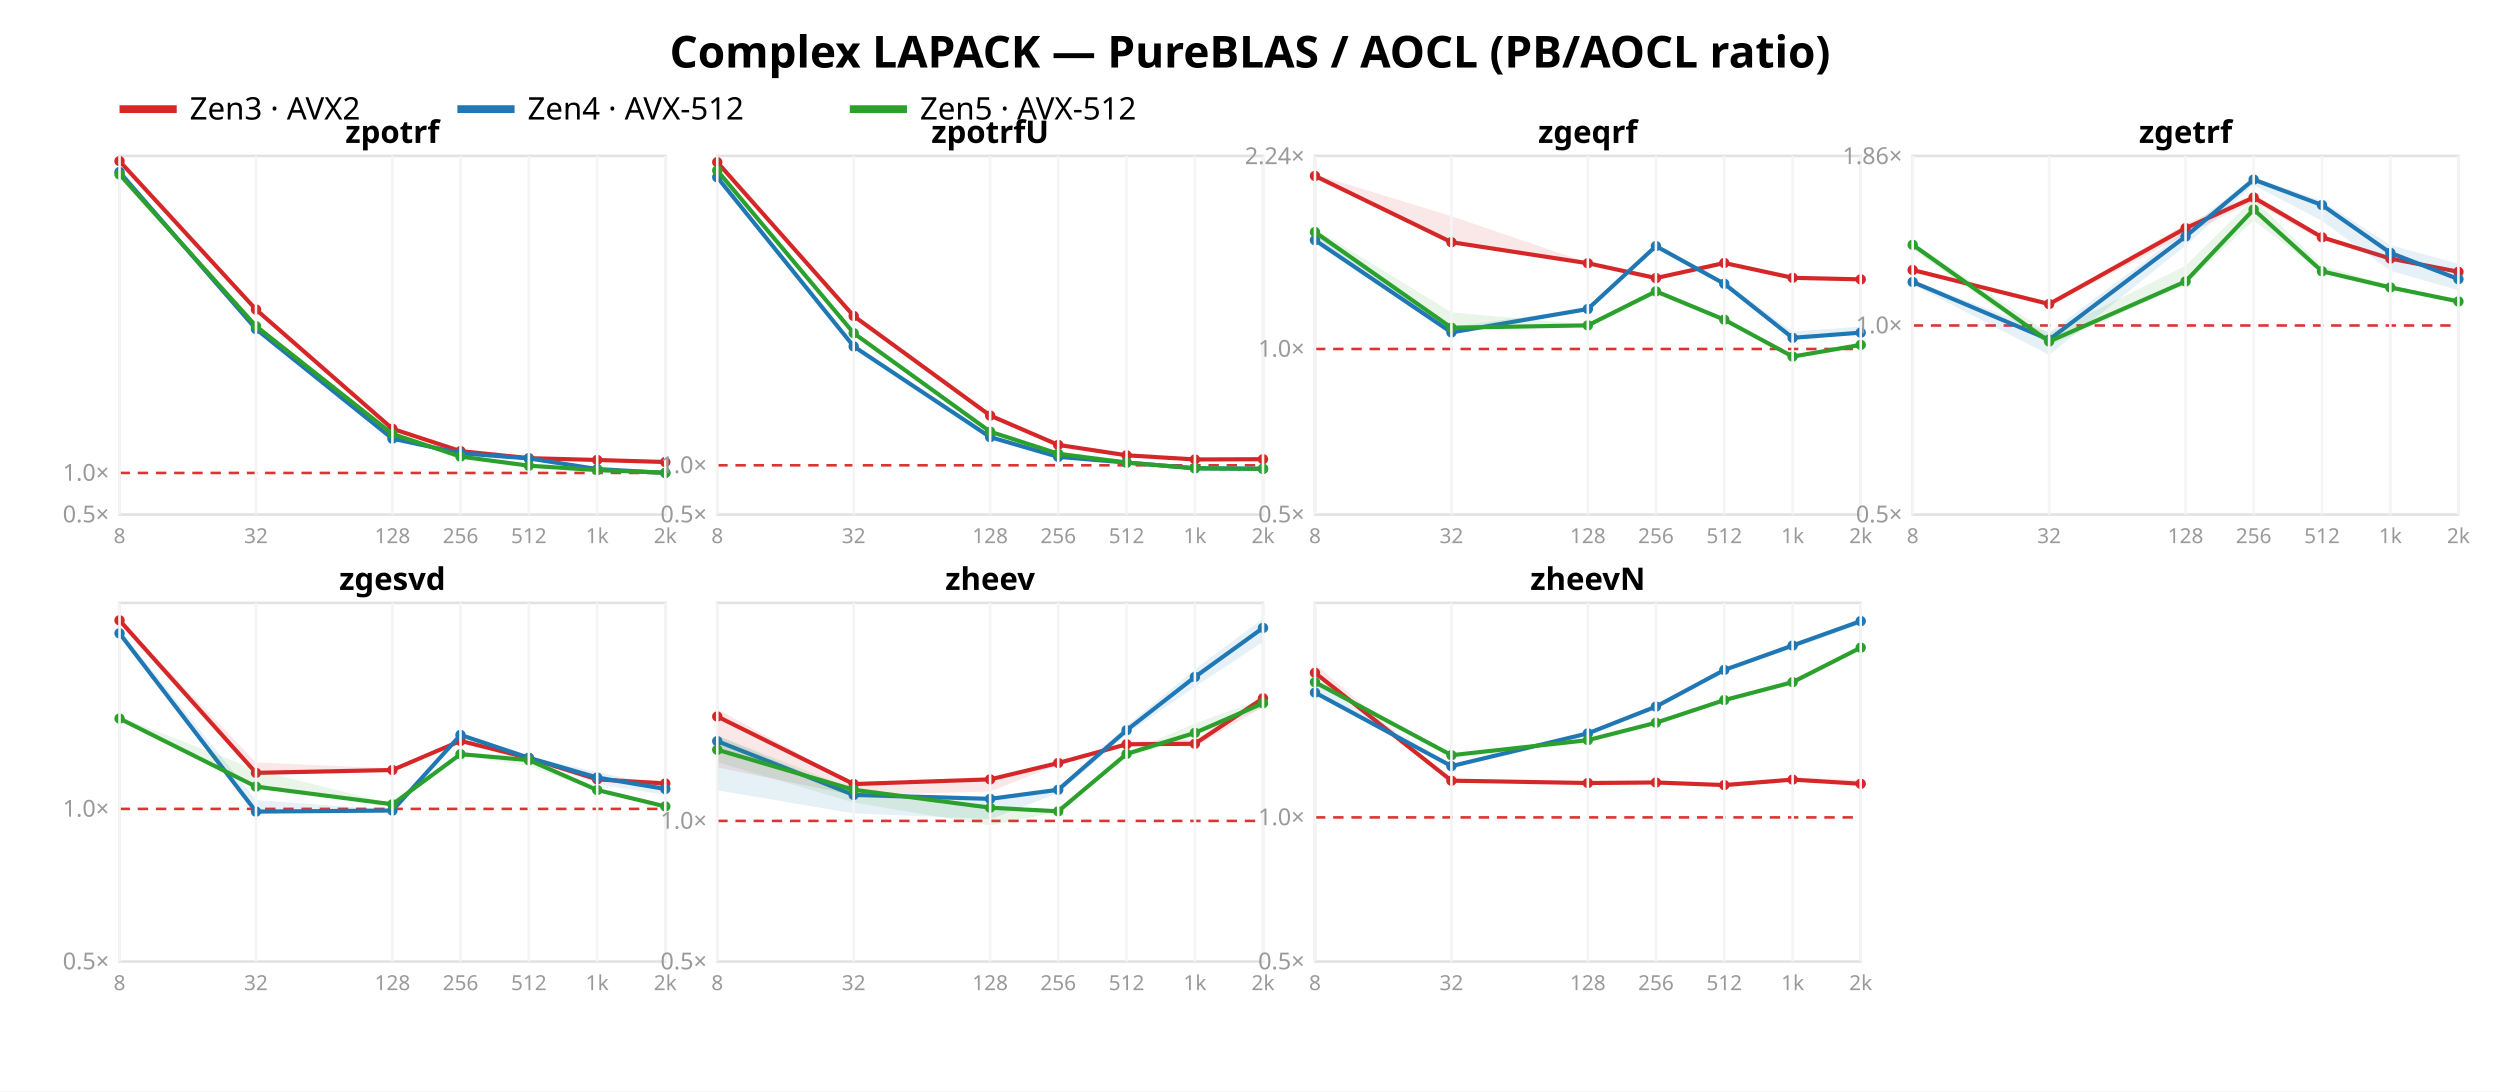
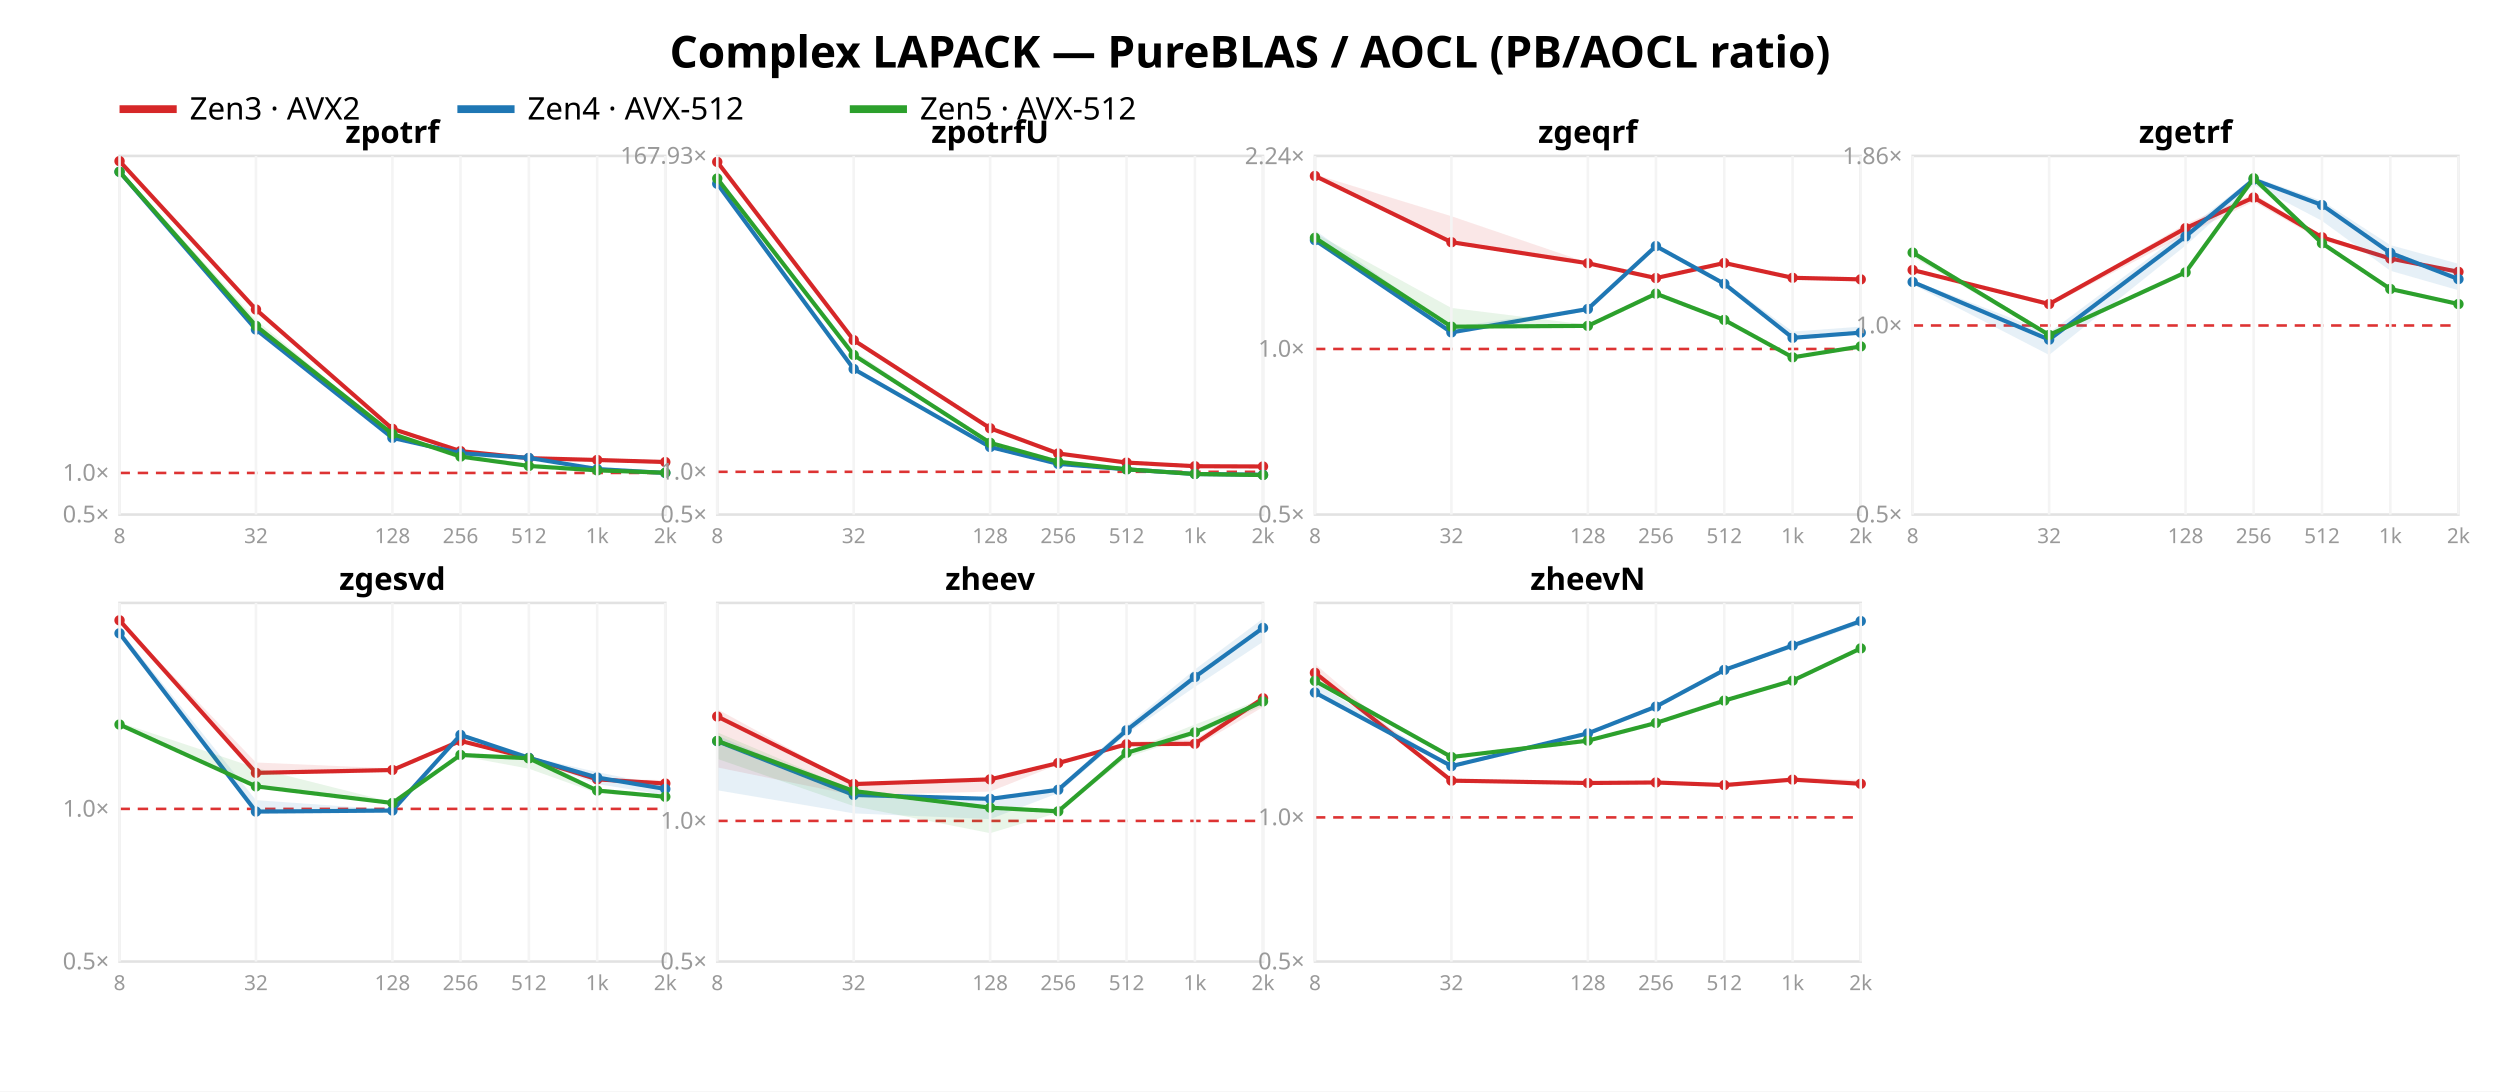
<svg xmlns="http://www.w3.org/2000/svg" width="962" height="420" font-family="sans-serif">
  <rect width="962" height="420" fill="white" />
  <text x="481.0" y="26" text-anchor="middle" font-size="17" font-weight="bold">Complex LAPACK — PureBLAS / AOCL (PB/AOCL ratio)</text>
  <line x1="46" y1="42" x2="68" y2="42" stroke="#d62728" stroke-width="3" />
  <text x="73" y="46" font-size="12">Zen3 · AVX2</text>
  <line x1="176" y1="42" x2="198" y2="42" stroke="#1f77b4" stroke-width="3" />
  <text x="203" y="46" font-size="12">Zen4 · AVX-512</text>
  <line x1="327" y1="42" x2="349" y2="42" stroke="#2ca02c" stroke-width="3" />
  <text x="354" y="46" font-size="12">Zen5 · AVX-512</text>
  <rect x="46" y="60" width="210" height="138" fill="none" stroke="#e2e2e2" />
  <line x1="46" y1="181.99" x2="256" y2="181.99" stroke="#d33" stroke-dasharray="4 3" />
  <text x="42" y="201.0" text-anchor="end" font-size="9" fill="#999">0.5×</text>
  <text x="42" y="184.99" text-anchor="end" font-size="9" fill="#999">1.0×</text>
  <polygon points="46.0,61.8 98.5,118.8 151.0,164.7 177.2,173.5 203.5,176.2 229.8,176.9 256.0,177.8 256.0,177.8 229.8,177.1 203.5,176.3 177.2,173.8 151.0,165.1 98.5,119.7 46.0,62.3" fill="#d62728" opacity="0.11" />
  <polyline points="46.0,62.0 98.5,119.1 151.0,165.0 177.2,173.6 203.5,176.3 229.8,177.0 256.0,177.8" fill="none" stroke="#d62728" stroke-width="1.6" />
  <circle cx="46.0" cy="62.0" r="2" fill="#d62728" />
  <circle cx="98.5" cy="119.1" r="2" fill="#d62728" />
  <circle cx="151.0" cy="165.0" r="2" fill="#d62728" />
  <circle cx="177.2" cy="173.6" r="2" fill="#d62728" />
  <circle cx="203.5" cy="176.3" r="2" fill="#d62728" />
  <circle cx="229.8" cy="177.0" r="2" fill="#d62728" />
  <circle cx="256.0" cy="177.8" r="2" fill="#d62728" />
-   <polygon points="46.0,65.9 98.5,126.4 151.0,168.6 177.2,174.1 203.5,176.3 229.8,180.5 256.0,182.0 256.0,182.1 229.8,180.7 203.5,176.4 177.2,174.6 151.0,168.9 98.5,126.9 46.0,66.5" fill="#1f77b4" opacity="0.11" />
-   <polyline points="46.0,66.2 98.5,126.6 151.0,168.8 177.2,174.4 203.5,176.4 229.8,180.5 256.0,182.0" fill="none" stroke="#1f77b4" stroke-width="1.6" />
-   <circle cx="46.0" cy="66.2" r="2" fill="#1f77b4" />
-   <circle cx="98.5" cy="126.6" r="2" fill="#1f77b4" />
-   <circle cx="151.0" cy="168.8" r="2" fill="#1f77b4" />
+   <polygon points="46.0,65.8 98.5,126.6 151.0,168.4 177.2,174.3 203.5,176.1 229.8,180.4 256.0,182.0 256.0,182.1 229.8,180.6 203.5,176.3 177.2,174.6 151.0,168.6 98.5,127.4 46.0,66.5" fill="#1f77b4" opacity="0.11" />
+   <polyline points="46.0,66.1 98.5,126.8 151.0,168.5 177.2,174.4 203.5,176.2 229.8,180.5 256.0,182.0" fill="none" stroke="#1f77b4" stroke-width="1.6" />
+   <circle cx="46.0" cy="66.1" r="2" fill="#1f77b4" />
+   <circle cx="98.5" cy="126.8" r="2" fill="#1f77b4" />
+   <circle cx="151.0" cy="168.5" r="2" fill="#1f77b4" />
  <circle cx="177.2" cy="174.4" r="2" fill="#1f77b4" />
-   <circle cx="203.5" cy="176.4" r="2" fill="#1f77b4" />
+   <circle cx="203.5" cy="176.2" r="2" fill="#1f77b4" />
  <circle cx="229.8" cy="180.5" r="2" fill="#1f77b4" />
  <circle cx="256.0" cy="182.0" r="2" fill="#1f77b4" />
-   <polygon points="46.0,66.2 98.5,124.9 151.0,166.9 177.2,175.4 203.5,179.1 229.8,180.9 256.0,181.9 256.0,182.0 229.8,181.0 203.5,179.3 177.2,175.9 151.0,167.1 98.5,126.0 46.0,67.6" fill="#2ca02c" opacity="0.11" />
-   <polyline points="46.0,67.1 98.5,125.5 151.0,167.0 177.2,175.7 203.5,179.2 229.8,180.9 256.0,181.9" fill="none" stroke="#2ca02c" stroke-width="1.6" />
-   <circle cx="46.0" cy="67.1" r="2" fill="#2ca02c" />
-   <circle cx="98.5" cy="125.5" r="2" fill="#2ca02c" />
+   <polygon points="46.0,65.2 98.5,123.1 151.0,166.9 177.2,175.6 203.5,179.2 229.8,180.9 256.0,181.9 256.0,181.9 229.8,181.1 203.5,179.4 177.2,175.9 151.0,167.1 98.5,126.1 46.0,66.9" fill="#2ca02c" opacity="0.11" />
+   <polyline points="46.0,66.1 98.5,125.4 151.0,167.0 177.2,175.7 203.5,179.3 229.8,181.0 256.0,181.9" fill="none" stroke="#2ca02c" stroke-width="1.6" />
+   <circle cx="46.0" cy="66.1" r="2" fill="#2ca02c" />
+   <circle cx="98.5" cy="125.4" r="2" fill="#2ca02c" />
  <circle cx="151.0" cy="167.0" r="2" fill="#2ca02c" />
  <circle cx="177.2" cy="175.7" r="2" fill="#2ca02c" />
-   <circle cx="203.5" cy="179.2" r="2" fill="#2ca02c" />
-   <circle cx="229.8" cy="180.9" r="2" fill="#2ca02c" />
+   <circle cx="203.5" cy="179.3" r="2" fill="#2ca02c" />
+   <circle cx="229.8" cy="181.0" r="2" fill="#2ca02c" />
  <circle cx="256.0" cy="181.9" r="2" fill="#2ca02c" />
  <text x="151.0" y="55" text-anchor="middle" font-size="12" font-weight="bold">zpotrf</text>
  <line x1="46.0" y1="60" x2="46.0" y2="198" stroke="#f4f4f4" />
  <text x="46.0" y="209" text-anchor="middle" font-size="8" fill="#999">8</text>
  <line x1="98.5" y1="60" x2="98.5" y2="198" stroke="#f4f4f4" />
  <text x="98.5" y="209" text-anchor="middle" font-size="8" fill="#999">32</text>
  <line x1="151.0" y1="60" x2="151.0" y2="198" stroke="#f4f4f4" />
  <text x="151.0" y="209" text-anchor="middle" font-size="8" fill="#999">128</text>
  <line x1="177.2" y1="60" x2="177.2" y2="198" stroke="#f4f4f4" />
  <text x="177.2" y="209" text-anchor="middle" font-size="8" fill="#999">256</text>
  <line x1="203.5" y1="60" x2="203.5" y2="198" stroke="#f4f4f4" />
  <text x="203.5" y="209" text-anchor="middle" font-size="8" fill="#999">512</text>
  <line x1="229.8" y1="60" x2="229.8" y2="198" stroke="#f4f4f4" />
  <text x="229.8" y="209" text-anchor="middle" font-size="8" fill="#999">1k</text>
  <line x1="256.0" y1="60" x2="256.0" y2="198" stroke="#f4f4f4" />
  <text x="256.0" y="209" text-anchor="middle" font-size="8" fill="#999">2k</text>
  <rect x="276" y="60" width="210" height="138" fill="none" stroke="#e2e2e2" />
-   <line x1="276" y1="179.048" x2="486" y2="179.048" stroke="#d33" stroke-dasharray="4 3" />
+   <line x1="276" y1="181.555" x2="486" y2="181.555" stroke="#d33" stroke-dasharray="4 3" />
  <text x="272" y="201.0" text-anchor="end" font-size="9" fill="#999">0.5×</text>
-   <text x="272" y="182.048" text-anchor="end" font-size="9" fill="#999">1.0×</text>
-   <polygon points="276.0,62.1 328.5,121.4 381.0,159.6 407.2,171.1 433.5,175.2 459.8,176.7 486.0,176.7 486.0,176.8 459.8,176.9 433.5,175.3 407.2,171.8 381.0,160.0 328.5,122.1 276.0,62.8" fill="#d62728" opacity="0.11" />
-   <polyline points="276.0,62.4 328.5,121.6 381.0,159.9 407.2,171.2 433.5,175.2 459.8,176.8 486.0,176.7" fill="none" stroke="#d62728" stroke-width="1.6" />
-   <circle cx="276.0" cy="62.4" r="2" fill="#d62728" />
-   <circle cx="328.5" cy="121.6" r="2" fill="#d62728" />
-   <circle cx="381.0" cy="159.9" r="2" fill="#d62728" />
-   <circle cx="407.2" cy="171.2" r="2" fill="#d62728" />
-   <circle cx="433.5" cy="175.2" r="2" fill="#d62728" />
-   <circle cx="459.8" cy="176.8" r="2" fill="#d62728" />
-   <circle cx="486.0" cy="176.7" r="2" fill="#d62728" />
-   <polygon points="276.0,67.8 328.5,133.1 381.0,168.2 407.2,175.7 433.5,177.8 459.8,180.1 486.0,180.3 486.0,180.4 459.8,180.3 433.5,178.1 407.2,175.8 381.0,168.3 328.5,133.7 276.0,68.5" fill="#1f77b4" opacity="0.11" />
-   <polyline points="276.0,68.2 328.5,133.3 381.0,168.2 407.2,175.8 433.5,178.0 459.8,180.2 486.0,180.4" fill="none" stroke="#1f77b4" stroke-width="1.6" />
-   <circle cx="276.0" cy="68.2" r="2" fill="#1f77b4" />
-   <circle cx="328.5" cy="133.3" r="2" fill="#1f77b4" />
-   <circle cx="381.0" cy="168.2" r="2" fill="#1f77b4" />
-   <circle cx="407.2" cy="175.8" r="2" fill="#1f77b4" />
-   <circle cx="433.5" cy="178.0" r="2" fill="#1f77b4" />
-   <circle cx="459.8" cy="180.2" r="2" fill="#1f77b4" />
-   <circle cx="486.0" cy="180.4" r="2" fill="#1f77b4" />
-   <polygon points="276.0,65.2 328.5,127.2 381.0,166.0 407.2,174.3 433.5,177.9 459.8,180.1 486.0,180.4 486.0,180.4 459.8,180.3 433.5,178.2 407.2,174.6 381.0,166.2 328.5,129.0 276.0,66.5" fill="#2ca02c" opacity="0.11" />
-   <polyline points="276.0,65.6 328.5,128.2 381.0,166.1 407.2,174.6 433.5,178.0 459.8,180.2 486.0,180.4" fill="none" stroke="#2ca02c" stroke-width="1.6" />
-   <circle cx="276.0" cy="65.6" r="2" fill="#2ca02c" />
-   <circle cx="328.5" cy="128.2" r="2" fill="#2ca02c" />
-   <circle cx="381.0" cy="166.1" r="2" fill="#2ca02c" />
-   <circle cx="407.2" cy="174.6" r="2" fill="#2ca02c" />
-   <circle cx="433.5" cy="178.0" r="2" fill="#2ca02c" />
-   <circle cx="459.8" cy="180.2" r="2" fill="#2ca02c" />
-   <circle cx="486.0" cy="180.4" r="2" fill="#2ca02c" />
+   <text x="272" y="184.555" text-anchor="end" font-size="9" fill="#999">1.0×</text>
+   <text x="272" y="63" text-anchor="end" font-size="9" fill="#999">167.93×</text>
+   <polygon points="276.0,61.8 328.5,130.8 381.0,164.6 407.2,174.4 433.5,177.8 459.8,179.3 486.0,179.4 486.0,179.6 459.8,179.5 433.5,178.0 407.2,174.6 381.0,164.8 328.5,131.3 276.0,63.1" fill="#d62728" opacity="0.11" />
+   <polyline points="276.0,62.3 328.5,130.9 381.0,164.8 407.2,174.5 433.5,178.0 459.8,179.4 486.0,179.5" fill="none" stroke="#d62728" stroke-width="1.6" />
+   <circle cx="276.0" cy="62.3" r="2" fill="#d62728" />
+   <circle cx="328.5" cy="130.9" r="2" fill="#d62728" />
+   <circle cx="381.0" cy="164.8" r="2" fill="#d62728" />
+   <circle cx="407.2" cy="174.5" r="2" fill="#d62728" />
+   <circle cx="433.5" cy="178.0" r="2" fill="#d62728" />
+   <circle cx="459.8" cy="179.4" r="2" fill="#d62728" />
+   <circle cx="486.0" cy="179.5" r="2" fill="#d62728" />
+   <polygon points="276.0,70.4 328.5,141.7 381.0,172.0 407.2,178.4 433.5,180.5 459.8,182.3 486.0,182.5 486.0,182.7 459.8,182.4 433.5,180.7 407.2,178.6 381.0,172.1 328.5,142.5 276.0,71.3" fill="#1f77b4" opacity="0.11" />
+   <polyline points="276.0,70.7 328.5,142.0 381.0,172.0 407.2,178.5 433.5,180.6 459.8,182.4 486.0,182.7" fill="none" stroke="#1f77b4" stroke-width="1.6" />
+   <circle cx="276.0" cy="70.7" r="2" fill="#1f77b4" />
+   <circle cx="328.5" cy="142.0" r="2" fill="#1f77b4" />
+   <circle cx="381.0" cy="172.0" r="2" fill="#1f77b4" />
+   <circle cx="407.2" cy="178.5" r="2" fill="#1f77b4" />
+   <circle cx="433.5" cy="180.6" r="2" fill="#1f77b4" />
+   <circle cx="459.8" cy="182.4" r="2" fill="#1f77b4" />
+   <circle cx="486.0" cy="182.7" r="2" fill="#1f77b4" />
+   <polygon points="276.0,68.3 328.5,135.0 381.0,170.3 407.2,177.4 433.5,180.5 459.8,182.4 486.0,182.6 486.0,182.9 459.8,182.5 433.5,180.9 407.2,177.8 381.0,170.9 328.5,137.5 276.0,69.2" fill="#2ca02c" opacity="0.11" />
+   <polyline points="276.0,68.7 328.5,136.6 381.0,170.4 407.2,177.7 433.5,180.6 459.8,182.4 486.0,182.8" fill="none" stroke="#2ca02c" stroke-width="1.6" />
+   <circle cx="276.0" cy="68.7" r="2" fill="#2ca02c" />
+   <circle cx="328.5" cy="136.6" r="2" fill="#2ca02c" />
+   <circle cx="381.0" cy="170.4" r="2" fill="#2ca02c" />
+   <circle cx="407.2" cy="177.7" r="2" fill="#2ca02c" />
+   <circle cx="433.5" cy="180.6" r="2" fill="#2ca02c" />
+   <circle cx="459.8" cy="182.4" r="2" fill="#2ca02c" />
+   <circle cx="486.0" cy="182.8" r="2" fill="#2ca02c" />
  <text x="381.0" y="55" text-anchor="middle" font-size="12" font-weight="bold">zpotrfU</text>
  <line x1="276.0" y1="60" x2="276.0" y2="198" stroke="#f4f4f4" />
  <text x="276.0" y="209" text-anchor="middle" font-size="8" fill="#999">8</text>
  <line x1="328.5" y1="60" x2="328.5" y2="198" stroke="#f4f4f4" />
  <text x="328.5" y="209" text-anchor="middle" font-size="8" fill="#999">32</text>
  <line x1="381.0" y1="60" x2="381.0" y2="198" stroke="#f4f4f4" />
  <text x="381.0" y="209" text-anchor="middle" font-size="8" fill="#999">128</text>
  <line x1="407.2" y1="60" x2="407.2" y2="198" stroke="#f4f4f4" />
  <text x="407.2" y="209" text-anchor="middle" font-size="8" fill="#999">256</text>
  <line x1="433.5" y1="60" x2="433.5" y2="198" stroke="#f4f4f4" />
  <text x="433.5" y="209" text-anchor="middle" font-size="8" fill="#999">512</text>
  <line x1="459.8" y1="60" x2="459.8" y2="198" stroke="#f4f4f4" />
  <text x="459.8" y="209" text-anchor="middle" font-size="8" fill="#999">1k</text>
  <line x1="486.0" y1="60" x2="486.0" y2="198" stroke="#f4f4f4" />
  <text x="486.0" y="209" text-anchor="middle" font-size="8" fill="#999">2k</text>
  <rect x="506" y="60" width="210" height="138" fill="none" stroke="#e2e2e2" />
  <line x1="506" y1="134.283" x2="716" y2="134.283" stroke="#d33" stroke-dasharray="4 3" />
  <text x="502" y="201.0" text-anchor="end" font-size="9" fill="#999">0.5×</text>
  <text x="502" y="137.283" text-anchor="end" font-size="9" fill="#999">1.0×</text>
  <text x="502" y="63.148" text-anchor="end" font-size="9" fill="#999">2.24×</text>
  <polygon points="506.0,67.1 558.5,83.2 611.0,101.1 637.2,106.6 663.5,100.9 689.8,106.7 716.0,107.4 716.0,107.8 689.8,107.4 663.5,101.5 637.2,107.3 611.0,101.7 558.5,93.6 506.0,68.0" fill="#d62728" opacity="0.11" />
  <polyline points="506.0,67.7 558.5,93.2 611.0,101.3 637.2,107.0 663.5,101.2 689.8,106.9 716.0,107.5" fill="none" stroke="#d62728" stroke-width="1.6" />
  <circle cx="506.0" cy="67.7" r="2" fill="#d62728" />
  <circle cx="558.5" cy="93.2" r="2" fill="#d62728" />
  <circle cx="611.0" cy="101.3" r="2" fill="#d62728" />
  <circle cx="637.2" cy="107.0" r="2" fill="#d62728" />
  <circle cx="663.5" cy="101.2" r="2" fill="#d62728" />
  <circle cx="689.8" cy="106.9" r="2" fill="#d62728" />
  <circle cx="716.0" cy="107.5" r="2" fill="#d62728" />
  <polygon points="506.0,88.6 558.5,125.9 611.0,118.5 637.2,94.4 663.5,108.4 689.8,127.6 716.0,125.7 716.0,128.6 689.8,130.5 663.5,109.7 637.2,94.9 611.0,119.6 558.5,128.2 506.0,92.9" fill="#1f77b4" opacity="0.11" />
  <polyline points="506.0,92.4 558.5,127.9 611.0,118.9 637.2,94.7 663.5,109.2 689.8,130.0 716.0,128.0" fill="none" stroke="#1f77b4" stroke-width="1.6" />
  <circle cx="506.0" cy="92.4" r="2" fill="#1f77b4" />
  <circle cx="558.5" cy="127.9" r="2" fill="#1f77b4" />
  <circle cx="611.0" cy="118.9" r="2" fill="#1f77b4" />
  <circle cx="637.2" cy="94.7" r="2" fill="#1f77b4" />
  <circle cx="663.5" cy="109.2" r="2" fill="#1f77b4" />
  <circle cx="689.8" cy="130.0" r="2" fill="#1f77b4" />
  <circle cx="716.0" cy="128.0" r="2" fill="#1f77b4" />
-   <polygon points="506.0,88.0 558.5,120.2 611.0,124.9 637.2,111.7 663.5,122.6 689.8,136.9 716.0,132.4 716.0,132.9 689.8,137.4 663.5,123.6 637.2,113.2 611.0,125.6 558.5,126.6 506.0,91.0" fill="#2ca02c" opacity="0.11" />
-   <polyline points="506.0,89.3 558.5,126.1 611.0,125.2 637.2,112.1 663.5,123.0 689.8,137.2 716.0,132.7" fill="none" stroke="#2ca02c" stroke-width="1.6" />
-   <circle cx="506.0" cy="89.3" r="2" fill="#2ca02c" />
-   <circle cx="558.5" cy="126.1" r="2" fill="#2ca02c" />
-   <circle cx="611.0" cy="125.2" r="2" fill="#2ca02c" />
-   <circle cx="637.2" cy="112.1" r="2" fill="#2ca02c" />
-   <circle cx="663.5" cy="123.0" r="2" fill="#2ca02c" />
-   <circle cx="689.8" cy="137.2" r="2" fill="#2ca02c" />
-   <circle cx="716.0" cy="132.7" r="2" fill="#2ca02c" />
+   <polygon points="506.0,89.7 558.5,118.5 611.0,125.0 637.2,112.1 663.5,122.9 689.8,137.3 716.0,133.2 716.0,133.4 689.8,137.6 663.5,123.5 637.2,113.4 611.0,125.6 558.5,126.5 506.0,93.5" fill="#2ca02c" opacity="0.11" />
+   <polyline points="506.0,91.5 558.5,125.7 611.0,125.4 637.2,113.0 663.5,123.1 689.8,137.5 716.0,133.3" fill="none" stroke="#2ca02c" stroke-width="1.6" />
+   <circle cx="506.0" cy="91.5" r="2" fill="#2ca02c" />
+   <circle cx="558.5" cy="125.7" r="2" fill="#2ca02c" />
+   <circle cx="611.0" cy="125.4" r="2" fill="#2ca02c" />
+   <circle cx="637.2" cy="113.0" r="2" fill="#2ca02c" />
+   <circle cx="663.5" cy="123.1" r="2" fill="#2ca02c" />
+   <circle cx="689.8" cy="137.5" r="2" fill="#2ca02c" />
+   <circle cx="716.0" cy="133.3" r="2" fill="#2ca02c" />
  <text x="611.0" y="55" text-anchor="middle" font-size="12" font-weight="bold">zgeqrf</text>
  <line x1="506.0" y1="60" x2="506.0" y2="198" stroke="#f4f4f4" />
  <text x="506.0" y="209" text-anchor="middle" font-size="8" fill="#999">8</text>
  <line x1="558.5" y1="60" x2="558.5" y2="198" stroke="#f4f4f4" />
  <text x="558.5" y="209" text-anchor="middle" font-size="8" fill="#999">32</text>
  <line x1="611.0" y1="60" x2="611.0" y2="198" stroke="#f4f4f4" />
  <text x="611.0" y="209" text-anchor="middle" font-size="8" fill="#999">128</text>
  <line x1="637.2" y1="60" x2="637.2" y2="198" stroke="#f4f4f4" />
  <text x="637.2" y="209" text-anchor="middle" font-size="8" fill="#999">256</text>
  <line x1="663.5" y1="60" x2="663.5" y2="198" stroke="#f4f4f4" />
  <text x="663.5" y="209" text-anchor="middle" font-size="8" fill="#999">512</text>
  <line x1="689.8" y1="60" x2="689.8" y2="198" stroke="#f4f4f4" />
  <text x="689.8" y="209" text-anchor="middle" font-size="8" fill="#999">1k</text>
  <line x1="716.0" y1="60" x2="716.0" y2="198" stroke="#f4f4f4" />
  <text x="716.0" y="209" text-anchor="middle" font-size="8" fill="#999">2k</text>
  <rect x="736" y="60" width="210" height="138" fill="none" stroke="#e2e2e2" />
  <line x1="736" y1="125.251" x2="946" y2="125.251" stroke="#d33" stroke-dasharray="4 3" />
  <text x="732" y="201.0" text-anchor="end" font-size="9" fill="#999">0.5×</text>
  <text x="732" y="128.251" text-anchor="end" font-size="9" fill="#999">1.0×</text>
  <text x="732" y="63.119" text-anchor="end" font-size="9" fill="#999">1.86×</text>
  <polygon points="736.0,103.5 788.5,116.8 841.0,86.2 867.2,74.6 893.5,90.6 919.8,99.1 946.0,104.1 946.0,105.2 919.8,99.8 893.5,92.6 867.2,77.6 841.0,90.3 788.5,117.8 736.0,104.3" fill="#d62728" opacity="0.11" />
  <polyline points="736.0,103.9 788.5,117.0 841.0,87.8 867.2,76.0 893.5,91.3 919.8,99.5 946.0,104.6" fill="none" stroke="#d62728" stroke-width="1.6" />
  <circle cx="736.0" cy="103.9" r="2" fill="#d62728" />
  <circle cx="788.5" cy="117.0" r="2" fill="#d62728" />
  <circle cx="841.0" cy="87.8" r="2" fill="#d62728" />
  <circle cx="867.2" cy="76.0" r="2" fill="#d62728" />
  <circle cx="893.5" cy="91.3" r="2" fill="#d62728" />
  <circle cx="919.8" cy="99.5" r="2" fill="#d62728" />
  <circle cx="946.0" cy="104.6" r="2" fill="#d62728" />
  <polygon points="736.0,107.8 788.5,128.0 841.0,88.7 867.2,68.1 893.5,77.3 919.8,94.3 946.0,101.5 946.0,111.7 919.8,104.2 893.5,85.0 867.2,71.2 841.0,94.5 788.5,136.6 736.0,109.5" fill="#1f77b4" opacity="0.11" />
  <polyline points="736.0,108.5 788.5,130.7 841.0,91.0 867.2,69.1 893.5,78.9 919.8,97.3 946.0,107.4" fill="none" stroke="#1f77b4" stroke-width="1.6" />
  <circle cx="736.0" cy="108.5" r="2" fill="#1f77b4" />
  <circle cx="788.5" cy="130.7" r="2" fill="#1f77b4" />
  <circle cx="841.0" cy="91.0" r="2" fill="#1f77b4" />
  <circle cx="867.2" cy="69.1" r="2" fill="#1f77b4" />
  <circle cx="893.5" cy="78.9" r="2" fill="#1f77b4" />
  <circle cx="919.8" cy="97.3" r="2" fill="#1f77b4" />
  <circle cx="946.0" cy="107.4" r="2" fill="#1f77b4" />
-   <polygon points="736.0,93.2 788.5,128.3 841.0,102.3 867.2,76.4 893.5,102.3 919.8,109.8 946.0,115.8 946.0,116.1 919.8,111.6 893.5,105.0 867.2,84.8 841.0,109.5 788.5,133.0 736.0,96.0" fill="#2ca02c" opacity="0.11" />
-   <polyline points="736.0,94.2 788.5,131.4 841.0,108.3 867.2,80.6 893.5,104.4 919.8,110.6 946.0,116.0" fill="none" stroke="#2ca02c" stroke-width="1.6" />
-   <circle cx="736.0" cy="94.2" r="2" fill="#2ca02c" />
-   <circle cx="788.5" cy="131.4" r="2" fill="#2ca02c" />
-   <circle cx="841.0" cy="108.3" r="2" fill="#2ca02c" />
-   <circle cx="867.2" cy="80.6" r="2" fill="#2ca02c" />
-   <circle cx="893.5" cy="104.4" r="2" fill="#2ca02c" />
-   <circle cx="919.8" cy="110.6" r="2" fill="#2ca02c" />
-   <circle cx="946.0" cy="116.0" r="2" fill="#2ca02c" />
+   <polygon points="736.0,96.3 788.5,128.1 841.0,104.4 867.2,68.1 893.5,93.5 919.8,110.5 946.0,116.6 946.0,117.3 919.8,111.5 893.5,94.0 867.2,69.0 841.0,105.1 788.5,129.6 736.0,98.8" fill="#2ca02c" opacity="0.11" />
+   <polyline points="736.0,97.2 788.5,128.9 841.0,104.8 867.2,68.6 893.5,93.6 919.8,111.2 946.0,117.0" fill="none" stroke="#2ca02c" stroke-width="1.6" />
+   <circle cx="736.0" cy="97.2" r="2" fill="#2ca02c" />
+   <circle cx="788.5" cy="128.9" r="2" fill="#2ca02c" />
+   <circle cx="841.0" cy="104.8" r="2" fill="#2ca02c" />
+   <circle cx="867.2" cy="68.6" r="2" fill="#2ca02c" />
+   <circle cx="893.5" cy="93.6" r="2" fill="#2ca02c" />
+   <circle cx="919.8" cy="111.2" r="2" fill="#2ca02c" />
+   <circle cx="946.0" cy="117.0" r="2" fill="#2ca02c" />
  <text x="841.0" y="55" text-anchor="middle" font-size="12" font-weight="bold">zgetrf</text>
  <line x1="736.0" y1="60" x2="736.0" y2="198" stroke="#f4f4f4" />
  <text x="736.0" y="209" text-anchor="middle" font-size="8" fill="#999">8</text>
  <line x1="788.5" y1="60" x2="788.5" y2="198" stroke="#f4f4f4" />
  <text x="788.5" y="209" text-anchor="middle" font-size="8" fill="#999">32</text>
  <line x1="841.0" y1="60" x2="841.0" y2="198" stroke="#f4f4f4" />
  <text x="841.0" y="209" text-anchor="middle" font-size="8" fill="#999">128</text>
  <line x1="867.2" y1="60" x2="867.2" y2="198" stroke="#f4f4f4" />
  <text x="867.2" y="209" text-anchor="middle" font-size="8" fill="#999">256</text>
  <line x1="893.5" y1="60" x2="893.5" y2="198" stroke="#f4f4f4" />
  <text x="893.5" y="209" text-anchor="middle" font-size="8" fill="#999">512</text>
  <line x1="919.8" y1="60" x2="919.8" y2="198" stroke="#f4f4f4" />
  <text x="919.8" y="209" text-anchor="middle" font-size="8" fill="#999">1k</text>
  <line x1="946.0" y1="60" x2="946.0" y2="198" stroke="#f4f4f4" />
  <text x="946.0" y="209" text-anchor="middle" font-size="8" fill="#999">2k</text>
  <rect x="46" y="232" width="210" height="138" fill="none" stroke="#e2e2e2" />
  <line x1="46" y1="311.257" x2="256" y2="311.257" stroke="#d33" stroke-dasharray="4 3" />
  <text x="42" y="373.0" text-anchor="end" font-size="9" fill="#999">0.5×</text>
  <text x="42" y="314.257" text-anchor="end" font-size="9" fill="#999">1.0×</text>
  <polygon points="46.0,238.5 98.5,293.4 151.0,295.7 177.2,284.7 203.5,291.3 229.8,299.7 256.0,300.2 256.0,302.8 229.8,300.5 203.5,291.9 177.2,285.6 151.0,296.6 98.5,297.5 46.0,238.9" fill="#d62728" opacity="0.11" />
  <polyline points="46.0,238.7 98.5,297.4 151.0,296.3 177.2,285.1 203.5,291.7 229.8,299.9 256.0,301.5" fill="none" stroke="#d62728" stroke-width="1.6" />
  <circle cx="46.0" cy="238.7" r="2" fill="#d62728" />
  <circle cx="98.5" cy="297.4" r="2" fill="#d62728" />
  <circle cx="151.0" cy="296.3" r="2" fill="#d62728" />
  <circle cx="177.2" cy="285.1" r="2" fill="#d62728" />
  <circle cx="203.5" cy="291.7" r="2" fill="#d62728" />
  <circle cx="229.8" cy="299.9" r="2" fill="#d62728" />
  <circle cx="256.0" cy="301.5" r="2" fill="#d62728" />
  <polygon points="46.0,242.4 98.5,307.9 151.0,311.6 177.2,282.0 203.5,291.1 229.8,297.1 256.0,302.4 256.0,305.9 229.8,301.7 203.5,291.9 177.2,283.6 151.0,312.3 98.5,312.6 46.0,244.2" fill="#1f77b4" opacity="0.11" />
  <polyline points="46.0,243.7 98.5,312.3 151.0,311.9 177.2,282.8 203.5,291.6 229.8,299.2 256.0,303.6" fill="none" stroke="#1f77b4" stroke-width="1.6" />
  <circle cx="46.0" cy="243.7" r="2" fill="#1f77b4" />
  <circle cx="98.5" cy="312.3" r="2" fill="#1f77b4" />
  <circle cx="151.0" cy="311.9" r="2" fill="#1f77b4" />
  <circle cx="177.2" cy="282.8" r="2" fill="#1f77b4" />
  <circle cx="203.5" cy="291.6" r="2" fill="#1f77b4" />
  <circle cx="229.8" cy="299.2" r="2" fill="#1f77b4" />
  <circle cx="256.0" cy="303.6" r="2" fill="#1f77b4" />
-   <polygon points="46.0,275.8 98.5,296.2 151.0,309.4 177.2,289.9 203.5,290.8 229.8,303.7 256.0,310.1 256.0,310.9 229.8,304.3 203.5,294.8 177.2,290.6 151.0,309.8 98.5,303.0 46.0,277.2" fill="#2ca02c" opacity="0.11" />
-   <polyline points="46.0,276.5 98.5,302.7 151.0,309.5 177.2,290.2 203.5,292.5 229.8,304.0 256.0,310.3" fill="none" stroke="#2ca02c" stroke-width="1.6" />
-   <circle cx="46.0" cy="276.5" r="2" fill="#2ca02c" />
-   <circle cx="98.5" cy="302.7" r="2" fill="#2ca02c" />
-   <circle cx="151.0" cy="309.5" r="2" fill="#2ca02c" />
-   <circle cx="177.2" cy="290.2" r="2" fill="#2ca02c" />
-   <circle cx="203.5" cy="292.5" r="2" fill="#2ca02c" />
-   <circle cx="229.8" cy="304.0" r="2" fill="#2ca02c" />
-   <circle cx="256.0" cy="310.3" r="2" fill="#2ca02c" />
+   <polygon points="46.0,278.0 98.5,295.5 151.0,308.7 177.2,290.2 203.5,290.1 229.8,303.5 256.0,306.4 256.0,307.1 229.8,305.2 203.5,295.8 177.2,290.9 151.0,309.4 98.5,303.0 46.0,279.5" fill="#2ca02c" opacity="0.11" />
+   <polyline points="46.0,278.8 98.5,302.6 151.0,309.0 177.2,290.5 203.5,291.8 229.8,304.2 256.0,306.6" fill="none" stroke="#2ca02c" stroke-width="1.6" />
+   <circle cx="46.0" cy="278.8" r="2" fill="#2ca02c" />
+   <circle cx="98.5" cy="302.6" r="2" fill="#2ca02c" />
+   <circle cx="151.0" cy="309.0" r="2" fill="#2ca02c" />
+   <circle cx="177.2" cy="290.5" r="2" fill="#2ca02c" />
+   <circle cx="203.5" cy="291.8" r="2" fill="#2ca02c" />
+   <circle cx="229.8" cy="304.2" r="2" fill="#2ca02c" />
+   <circle cx="256.0" cy="306.6" r="2" fill="#2ca02c" />
  <text x="151.0" y="227" text-anchor="middle" font-size="12" font-weight="bold">zgesvd</text>
  <line x1="46.0" y1="232" x2="46.0" y2="370" stroke="#f4f4f4" />
  <text x="46.0" y="381" text-anchor="middle" font-size="8" fill="#999">8</text>
  <line x1="98.5" y1="232" x2="98.5" y2="370" stroke="#f4f4f4" />
  <text x="98.5" y="381" text-anchor="middle" font-size="8" fill="#999">32</text>
  <line x1="151.0" y1="232" x2="151.0" y2="370" stroke="#f4f4f4" />
  <text x="151.0" y="381" text-anchor="middle" font-size="8" fill="#999">128</text>
  <line x1="177.2" y1="232" x2="177.2" y2="370" stroke="#f4f4f4" />
  <text x="177.2" y="381" text-anchor="middle" font-size="8" fill="#999">256</text>
  <line x1="203.5" y1="232" x2="203.5" y2="370" stroke="#f4f4f4" />
  <text x="203.5" y="381" text-anchor="middle" font-size="8" fill="#999">512</text>
  <line x1="229.8" y1="232" x2="229.8" y2="370" stroke="#f4f4f4" />
  <text x="229.8" y="381" text-anchor="middle" font-size="8" fill="#999">1k</text>
  <line x1="256.0" y1="232" x2="256.0" y2="370" stroke="#f4f4f4" />
  <text x="256.0" y="381" text-anchor="middle" font-size="8" fill="#999">2k</text>
  <rect x="276" y="232" width="210" height="138" fill="none" stroke="#e2e2e2" />
  <line x1="276" y1="315.886" x2="486" y2="315.886" stroke="#d33" stroke-dasharray="4 3" />
  <text x="272" y="373.0" text-anchor="end" font-size="9" fill="#999">0.5×</text>
  <text x="272" y="318.886" text-anchor="end" font-size="9" fill="#999">1.0×</text>
  <polygon points="276.0,272.9 328.5,301.5 381.0,299.7 407.2,293.0 433.5,285.4 459.8,284.5 486.0,267.9 486.0,272.1 459.8,287.4 433.5,286.6 407.2,294.2 381.0,304.6 328.5,306.0 276.0,295.3" fill="#d62728" opacity="0.11" />
  <polyline points="276.0,275.7 328.5,301.7 381.0,299.9 407.2,293.6 433.5,286.4 459.8,286.2 486.0,268.7" fill="none" stroke="#d62728" stroke-width="1.6" />
  <circle cx="276.0" cy="275.7" r="2" fill="#d62728" />
  <circle cx="328.5" cy="301.7" r="2" fill="#d62728" />
  <circle cx="381.0" cy="299.9" r="2" fill="#d62728" />
  <circle cx="407.2" cy="293.6" r="2" fill="#d62728" />
  <circle cx="433.5" cy="286.4" r="2" fill="#d62728" />
  <circle cx="459.8" cy="286.2" r="2" fill="#d62728" />
  <circle cx="486.0" cy="268.7" r="2" fill="#d62728" />
  <polygon points="276.0,283.0 328.5,305.4 381.0,307.1 407.2,303.0 433.5,279.3 459.8,257.6 486.0,238.0 486.0,247.0 459.8,264.3 433.5,282.5 407.2,305.2 381.0,315.2 328.5,313.0 276.0,304.1" fill="#1f77b4" opacity="0.11" />
  <polyline points="276.0,285.2 328.5,305.9 381.0,307.4 407.2,303.9 433.5,281.0 459.8,260.5 486.0,241.6" fill="none" stroke="#1f77b4" stroke-width="1.6" />
  <circle cx="276.0" cy="285.2" r="2" fill="#1f77b4" />
  <circle cx="328.5" cy="305.9" r="2" fill="#1f77b4" />
  <circle cx="381.0" cy="307.4" r="2" fill="#1f77b4" />
  <circle cx="407.2" cy="303.9" r="2" fill="#1f77b4" />
  <circle cx="433.5" cy="281.0" r="2" fill="#1f77b4" />
  <circle cx="459.8" cy="260.5" r="2" fill="#1f77b4" />
  <circle cx="486.0" cy="241.6" r="2" fill="#1f77b4" />
-   <polygon points="276.0,283.0 328.5,303.7 381.0,310.7 407.2,311.9 433.5,289.7 459.8,278.4 486.0,268.9 486.0,272.4 459.8,283.0 433.5,291.5 407.2,312.4 381.0,317.6 328.5,308.8 276.0,293.3" fill="#2ca02c" opacity="0.11" />
-   <polyline points="276.0,288.5 328.5,303.9 381.0,310.8 407.2,312.2 433.5,290.1 459.8,282.0 486.0,270.6" fill="none" stroke="#2ca02c" stroke-width="1.6" />
-   <circle cx="276.0" cy="288.5" r="2" fill="#2ca02c" />
-   <circle cx="328.5" cy="303.9" r="2" fill="#2ca02c" />
+   <polygon points="276.0,281.8 328.5,304.1 381.0,310.6 407.2,311.9 433.5,289.2 459.8,278.8 486.0,268.8 486.0,271.6 459.8,282.9 433.5,291.5 407.2,312.7 381.0,320.6 328.5,310.2 276.0,292.0" fill="#2ca02c" opacity="0.11" />
+   <polyline points="276.0,285.1 328.5,304.4 381.0,310.8 407.2,312.2 433.5,289.7 459.8,281.8 486.0,269.9" fill="none" stroke="#2ca02c" stroke-width="1.6" />
+   <circle cx="276.0" cy="285.1" r="2" fill="#2ca02c" />
+   <circle cx="328.5" cy="304.4" r="2" fill="#2ca02c" />
  <circle cx="381.0" cy="310.8" r="2" fill="#2ca02c" />
  <circle cx="407.2" cy="312.2" r="2" fill="#2ca02c" />
-   <circle cx="433.5" cy="290.1" r="2" fill="#2ca02c" />
-   <circle cx="459.8" cy="282.0" r="2" fill="#2ca02c" />
-   <circle cx="486.0" cy="270.6" r="2" fill="#2ca02c" />
+   <circle cx="433.5" cy="289.7" r="2" fill="#2ca02c" />
+   <circle cx="459.8" cy="281.8" r="2" fill="#2ca02c" />
+   <circle cx="486.0" cy="269.9" r="2" fill="#2ca02c" />
  <text x="381.0" y="227" text-anchor="middle" font-size="12" font-weight="bold">zheev</text>
  <line x1="276.0" y1="232" x2="276.0" y2="370" stroke="#f4f4f4" />
  <text x="276.0" y="381" text-anchor="middle" font-size="8" fill="#999">8</text>
  <line x1="328.5" y1="232" x2="328.5" y2="370" stroke="#f4f4f4" />
  <text x="328.5" y="381" text-anchor="middle" font-size="8" fill="#999">32</text>
  <line x1="381.0" y1="232" x2="381.0" y2="370" stroke="#f4f4f4" />
  <text x="381.0" y="381" text-anchor="middle" font-size="8" fill="#999">128</text>
  <line x1="407.2" y1="232" x2="407.2" y2="370" stroke="#f4f4f4" />
  <text x="407.2" y="381" text-anchor="middle" font-size="8" fill="#999">256</text>
  <line x1="433.5" y1="232" x2="433.5" y2="370" stroke="#f4f4f4" />
  <text x="433.5" y="381" text-anchor="middle" font-size="8" fill="#999">512</text>
  <line x1="459.8" y1="232" x2="459.8" y2="370" stroke="#f4f4f4" />
  <text x="459.8" y="381" text-anchor="middle" font-size="8" fill="#999">1k</text>
  <line x1="486.0" y1="232" x2="486.0" y2="370" stroke="#f4f4f4" />
  <text x="486.0" y="381" text-anchor="middle" font-size="8" fill="#999">2k</text>
  <rect x="506" y="232" width="210" height="138" fill="none" stroke="#e2e2e2" />
  <line x1="506" y1="314.536" x2="716" y2="314.536" stroke="#d33" stroke-dasharray="4 3" />
  <text x="502" y="373.0" text-anchor="end" font-size="9" fill="#999">0.5×</text>
  <text x="502" y="317.536" text-anchor="end" font-size="9" fill="#999">1.0×</text>
  <polygon points="506.0,255.5 558.5,300.3 611.0,301.2 637.2,300.6 663.5,301.3 689.8,299.1 716.0,300.2 716.0,301.8 689.8,300.3 663.5,302.4 637.2,301.6 611.0,301.6 558.5,300.4 506.0,259.2" fill="#d62728" opacity="0.11" />
  <polyline points="506.0,258.9 558.5,300.4 611.0,301.3 637.2,301.1 663.5,302.1 689.8,300.0 716.0,301.6" fill="none" stroke="#d62728" stroke-width="1.6" />
  <circle cx="506.0" cy="258.9" r="2" fill="#d62728" />
  <circle cx="558.5" cy="300.4" r="2" fill="#d62728" />
  <circle cx="611.0" cy="301.3" r="2" fill="#d62728" />
  <circle cx="637.2" cy="301.1" r="2" fill="#d62728" />
  <circle cx="663.5" cy="302.1" r="2" fill="#d62728" />
  <circle cx="689.8" cy="300.0" r="2" fill="#d62728" />
  <circle cx="716.0" cy="301.6" r="2" fill="#d62728" />
  <polygon points="506.0,262.8 558.5,294.6 611.0,282.0 637.2,271.6 663.5,257.4 689.8,247.6 716.0,238.2 716.0,240.2 689.8,249.5 663.5,258.2 637.2,272.1 611.0,282.5 558.5,295.1 506.0,267.0" fill="#1f77b4" opacity="0.11" />
  <polyline points="506.0,266.5 558.5,294.8 611.0,282.2 637.2,271.9 663.5,257.8 689.8,248.4 716.0,239.0" fill="none" stroke="#1f77b4" stroke-width="1.6" />
  <circle cx="506.0" cy="266.5" r="2" fill="#1f77b4" />
  <circle cx="558.5" cy="294.8" r="2" fill="#1f77b4" />
  <circle cx="611.0" cy="282.2" r="2" fill="#1f77b4" />
  <circle cx="637.2" cy="271.9" r="2" fill="#1f77b4" />
  <circle cx="663.5" cy="257.8" r="2" fill="#1f77b4" />
  <circle cx="689.8" cy="248.4" r="2" fill="#1f77b4" />
  <circle cx="716.0" cy="239.0" r="2" fill="#1f77b4" />
-   <polygon points="506.0,261.0 558.5,290.4 611.0,284.7 637.2,278.0 663.5,269.1 689.8,261.2 716.0,248.9 716.0,249.3 689.8,262.7 663.5,269.5 637.2,278.3 611.0,285.0 558.5,290.8 506.0,263.6" fill="#2ca02c" opacity="0.11" />
-   <polyline points="506.0,262.5 558.5,290.6 611.0,284.8 637.2,278.1 663.5,269.4 689.8,262.5 716.0,249.2" fill="none" stroke="#2ca02c" stroke-width="1.6" />
-   <circle cx="506.0" cy="262.5" r="2" fill="#2ca02c" />
-   <circle cx="558.5" cy="290.6" r="2" fill="#2ca02c" />
-   <circle cx="611.0" cy="284.8" r="2" fill="#2ca02c" />
-   <circle cx="637.2" cy="278.1" r="2" fill="#2ca02c" />
-   <circle cx="663.5" cy="269.4" r="2" fill="#2ca02c" />
-   <circle cx="689.8" cy="262.5" r="2" fill="#2ca02c" />
-   <circle cx="716.0" cy="249.2" r="2" fill="#2ca02c" />
+   <polygon points="506.0,260.6 558.5,291.1 611.0,285.0 637.2,278.0 663.5,269.4 689.8,261.5 716.0,249.4 716.0,249.7 689.8,262.4 663.5,270.0 637.2,278.4 611.0,285.2 558.5,291.4 506.0,262.9" fill="#2ca02c" opacity="0.11" />
+   <polyline points="506.0,262.0 558.5,291.3 611.0,285.0 637.2,278.2 663.5,269.6 689.8,261.9 716.0,249.5" fill="none" stroke="#2ca02c" stroke-width="1.6" />
+   <circle cx="506.0" cy="262.0" r="2" fill="#2ca02c" />
+   <circle cx="558.5" cy="291.3" r="2" fill="#2ca02c" />
+   <circle cx="611.0" cy="285.0" r="2" fill="#2ca02c" />
+   <circle cx="637.2" cy="278.2" r="2" fill="#2ca02c" />
+   <circle cx="663.5" cy="269.6" r="2" fill="#2ca02c" />
+   <circle cx="689.8" cy="261.9" r="2" fill="#2ca02c" />
+   <circle cx="716.0" cy="249.5" r="2" fill="#2ca02c" />
  <text x="611.0" y="227" text-anchor="middle" font-size="12" font-weight="bold">zheevN</text>
  <line x1="506.0" y1="232" x2="506.0" y2="370" stroke="#f4f4f4" />
  <text x="506.0" y="381" text-anchor="middle" font-size="8" fill="#999">8</text>
  <line x1="558.5" y1="232" x2="558.5" y2="370" stroke="#f4f4f4" />
  <text x="558.5" y="381" text-anchor="middle" font-size="8" fill="#999">32</text>
  <line x1="611.0" y1="232" x2="611.0" y2="370" stroke="#f4f4f4" />
  <text x="611.0" y="381" text-anchor="middle" font-size="8" fill="#999">128</text>
  <line x1="637.2" y1="232" x2="637.2" y2="370" stroke="#f4f4f4" />
  <text x="637.2" y="381" text-anchor="middle" font-size="8" fill="#999">256</text>
  <line x1="663.5" y1="232" x2="663.5" y2="370" stroke="#f4f4f4" />
  <text x="663.5" y="381" text-anchor="middle" font-size="8" fill="#999">512</text>
  <line x1="689.8" y1="232" x2="689.8" y2="370" stroke="#f4f4f4" />
  <text x="689.8" y="381" text-anchor="middle" font-size="8" fill="#999">1k</text>
  <line x1="716.0" y1="232" x2="716.0" y2="370" stroke="#f4f4f4" />
  <text x="716.0" y="381" text-anchor="middle" font-size="8" fill="#999">2k</text>
</svg>
